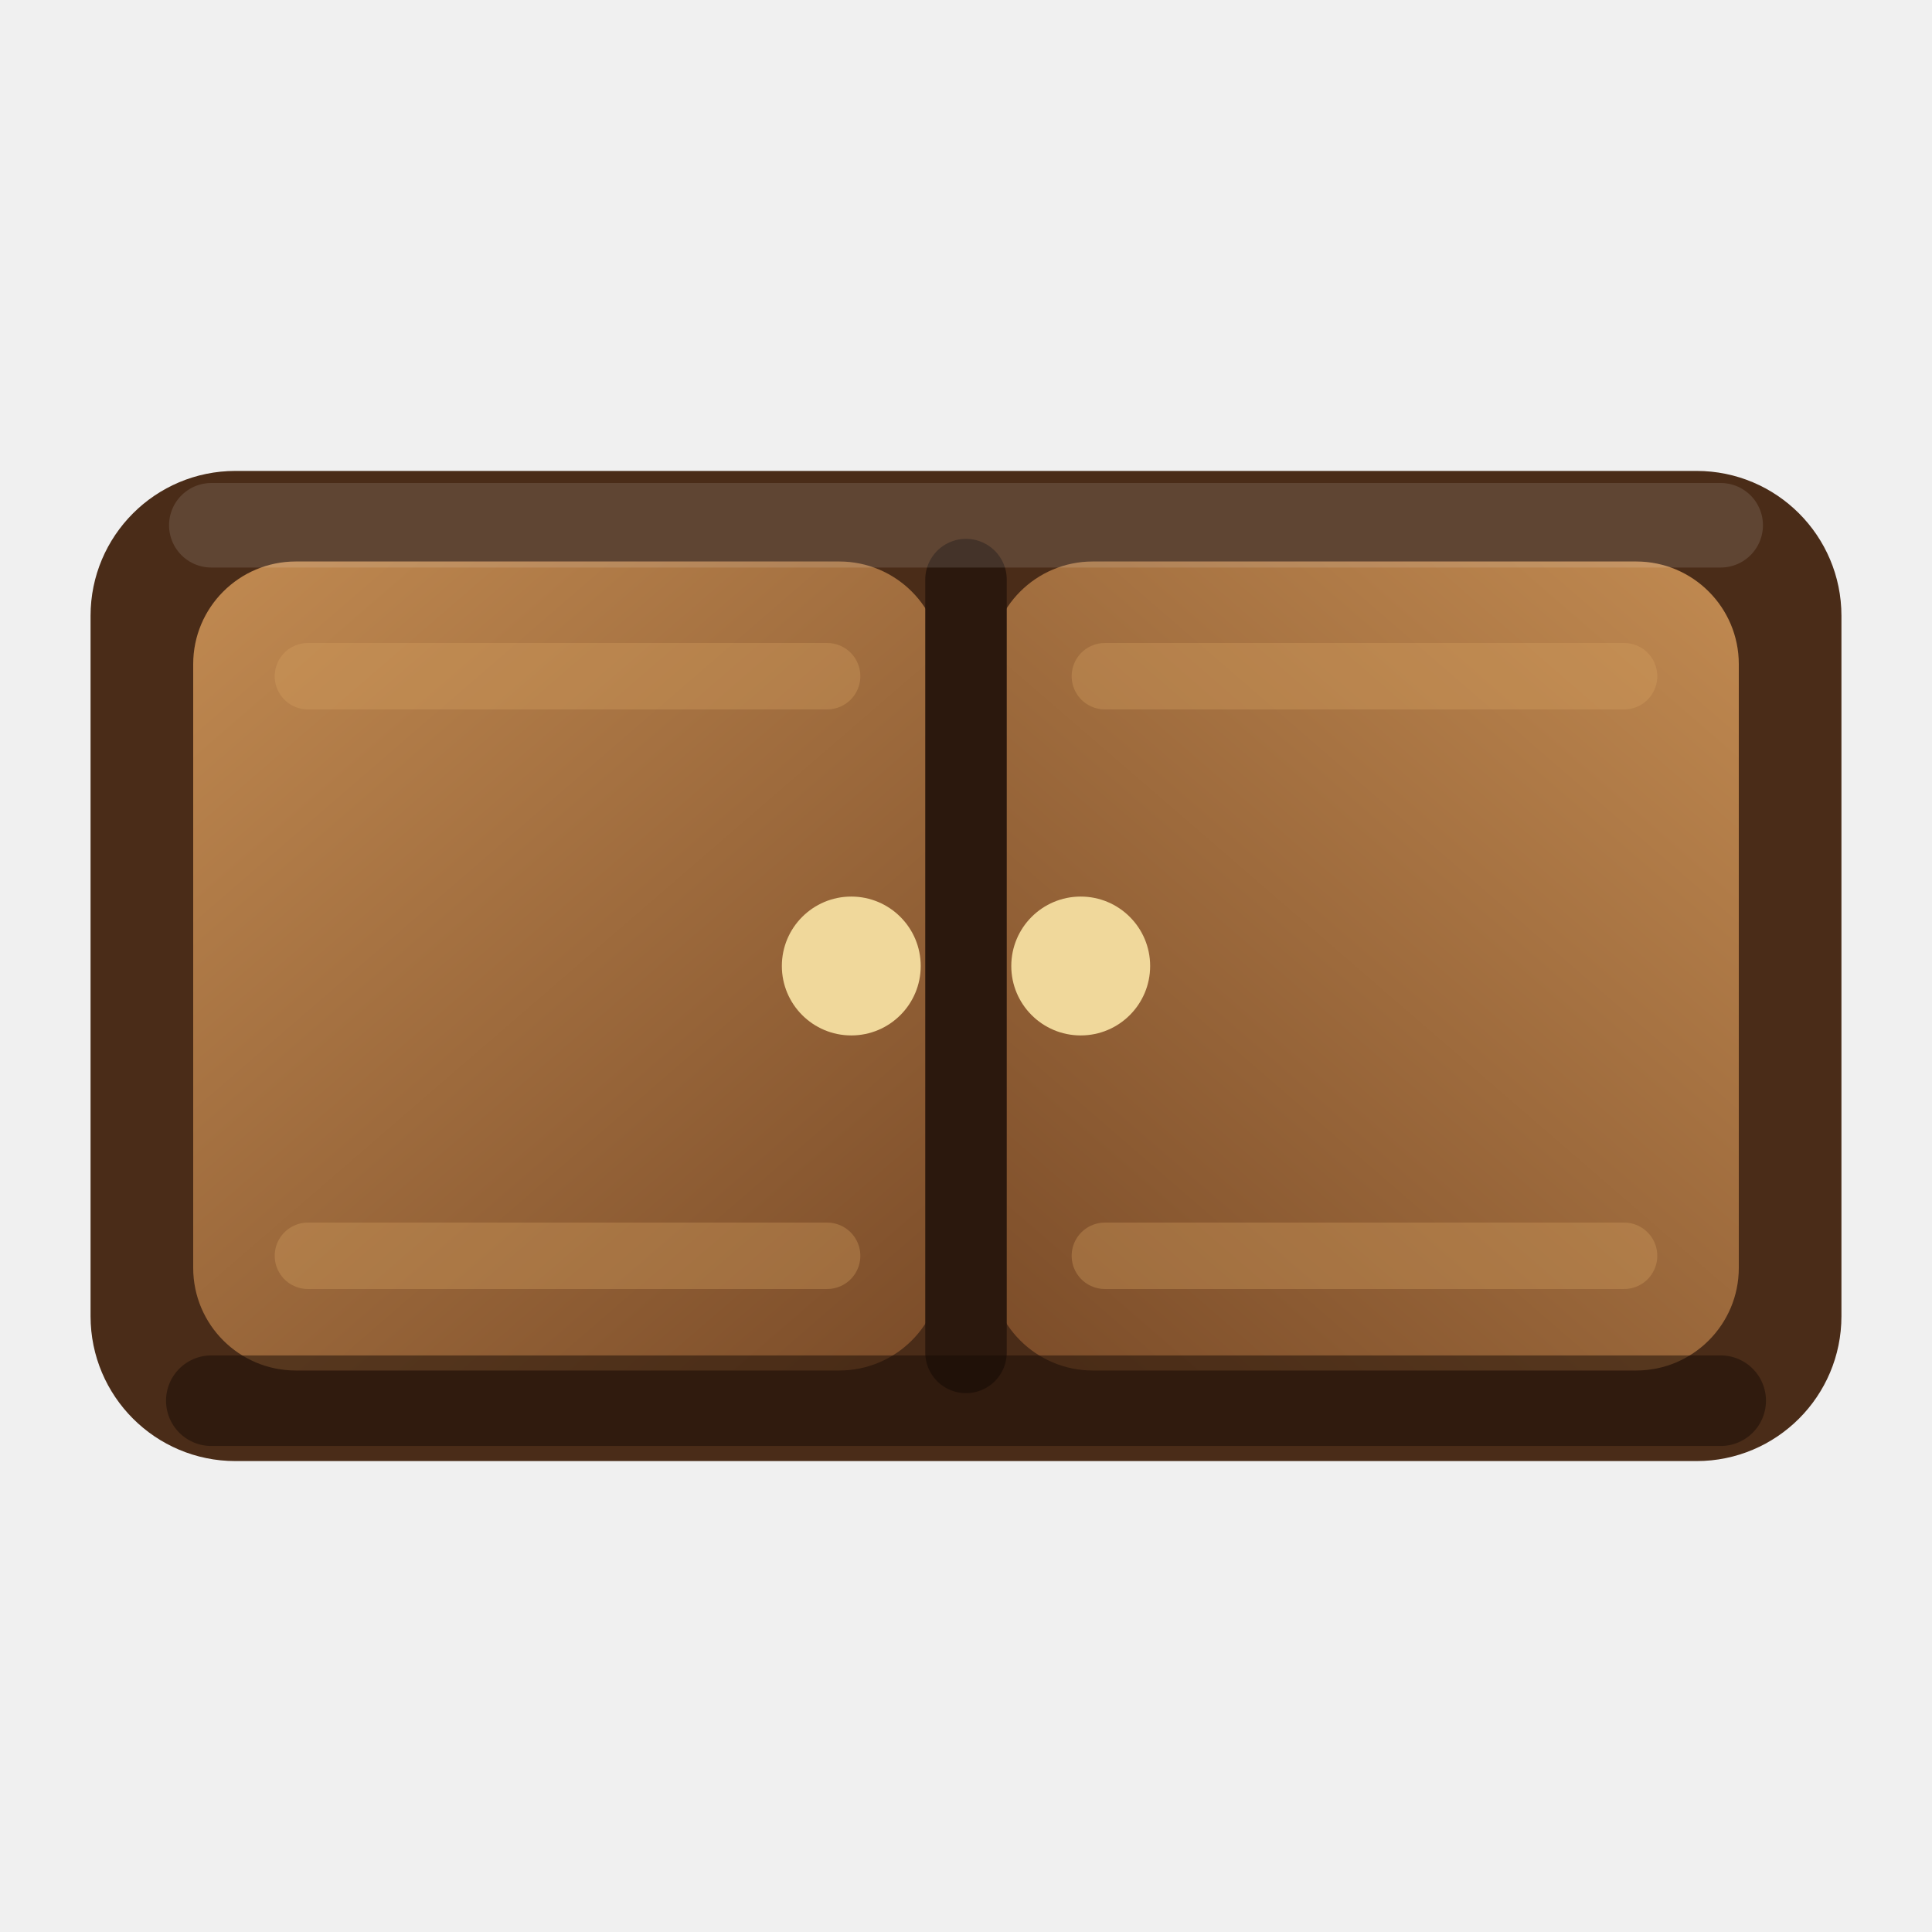
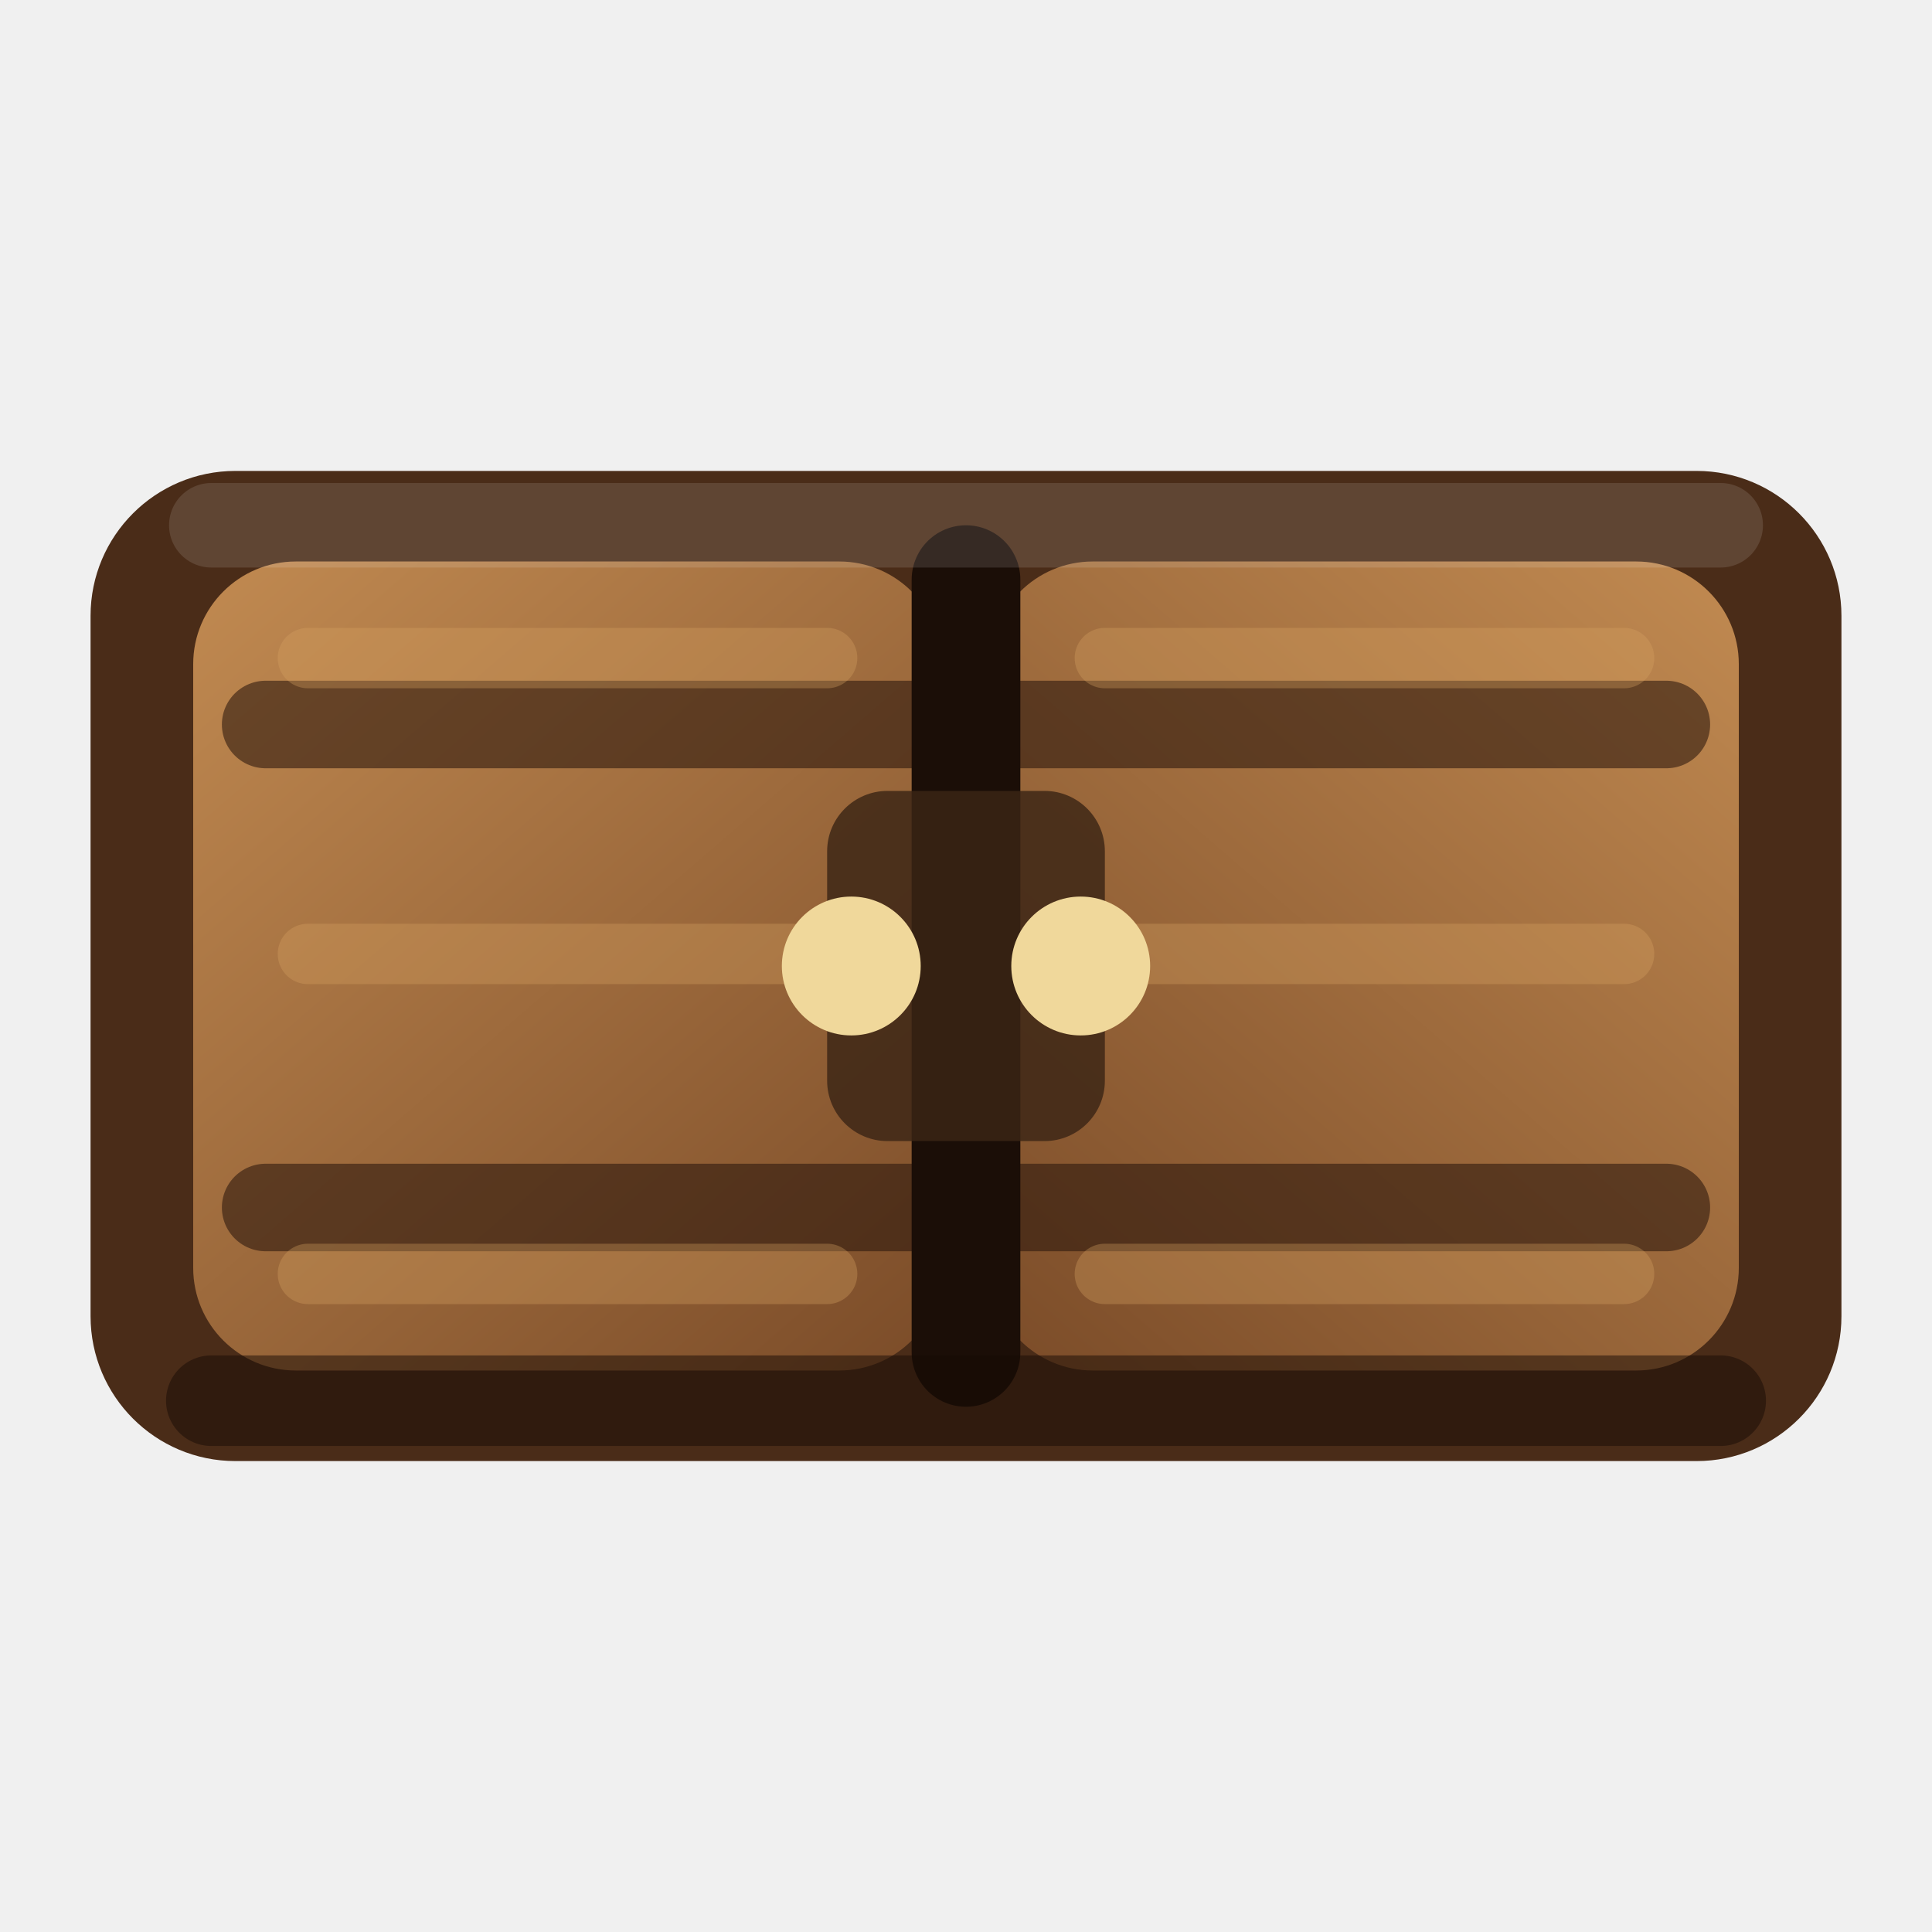
<svg xmlns="http://www.w3.org/2000/svg" viewBox="0 0 32 32">
  <defs>
    <linearGradient id="closed-horizontal-left" x1="3.5" y1="9" x2="15.6" y2="23" gradientUnits="userSpaceOnUse">
      <stop offset="0" stop-color="#c18a51" />
      <stop offset="1" stop-color="#7a4b28" />
    </linearGradient>
    <linearGradient id="closed-horizontal-right" x1="28.5" y1="9" x2="16.4" y2="23" gradientUnits="userSpaceOnUse">
      <stop offset="0" stop-color="#c18a51" />
      <stop offset="1" stop-color="#7a4b28" />
    </linearGradient>
  </defs>
  <rect x="1.5" y="7.8" width="29" height="16.4" rx="2.4" fill="#4a2c18" />
  <rect x="3.2" y="9.3" width="12.4" height="13.4" rx="1.7" fill="url(#closed-horizontal-left)" />
  <rect x="16.4" y="9.3" width="12.4" height="13.4" rx="1.7" fill="url(#closed-horizontal-right)" />
-   <path d="M16 9.6 V22.4" stroke="#2b180d" stroke-width="1.35" stroke-linecap="round" />
-   <path d="M5.1 11.2 H13.7 M5.1 20.8 H13.7 M18.3 11.2 H26.9 M18.3 20.8 H26.9" stroke="#d8a262" stroke-opacity=".34" stroke-width="1.1" stroke-linecap="round" />
+   <path d="M4.4 12 H27.6 M4.4 20 H27.6" stroke="#2b180d" stroke-opacity=".58" stroke-width="1.45" stroke-linecap="round" />
+   <path d="M16 9.6 V22.4" stroke="#1b0e07" stroke-width="1.8" stroke-linecap="round" />
+   <path d="M5.1 10.9 H13.7 M5.1 15.8 H13.7 M5.1 21.1 H13.7 M18.3 10.9 H26.9 M18.3 15.8 H26.9 M18.3 21.1 H26.9" stroke="#d8a262" stroke-opacity=".34" stroke-width="1" stroke-linecap="round" />
+   <rect x="13.7" y="13.1" width="4.6" height="5.8" rx="1" fill="#3b2415" opacity=".82" />
  <circle cx="14.1" cy="16" r="1.15" fill="#f0d89b" />
  <circle cx="17.9" cy="16" r="1.15" fill="#f0d89b" />
  <path d="M3.5 8.7 H28.5" stroke="#ffffff" stroke-opacity=".12" stroke-width="1.4" stroke-linecap="round" />
  <path d="M3.5 23.2 H28.5" stroke="#160b05" stroke-opacity=".5" stroke-width="1.5" stroke-linecap="round" />
</svg>
